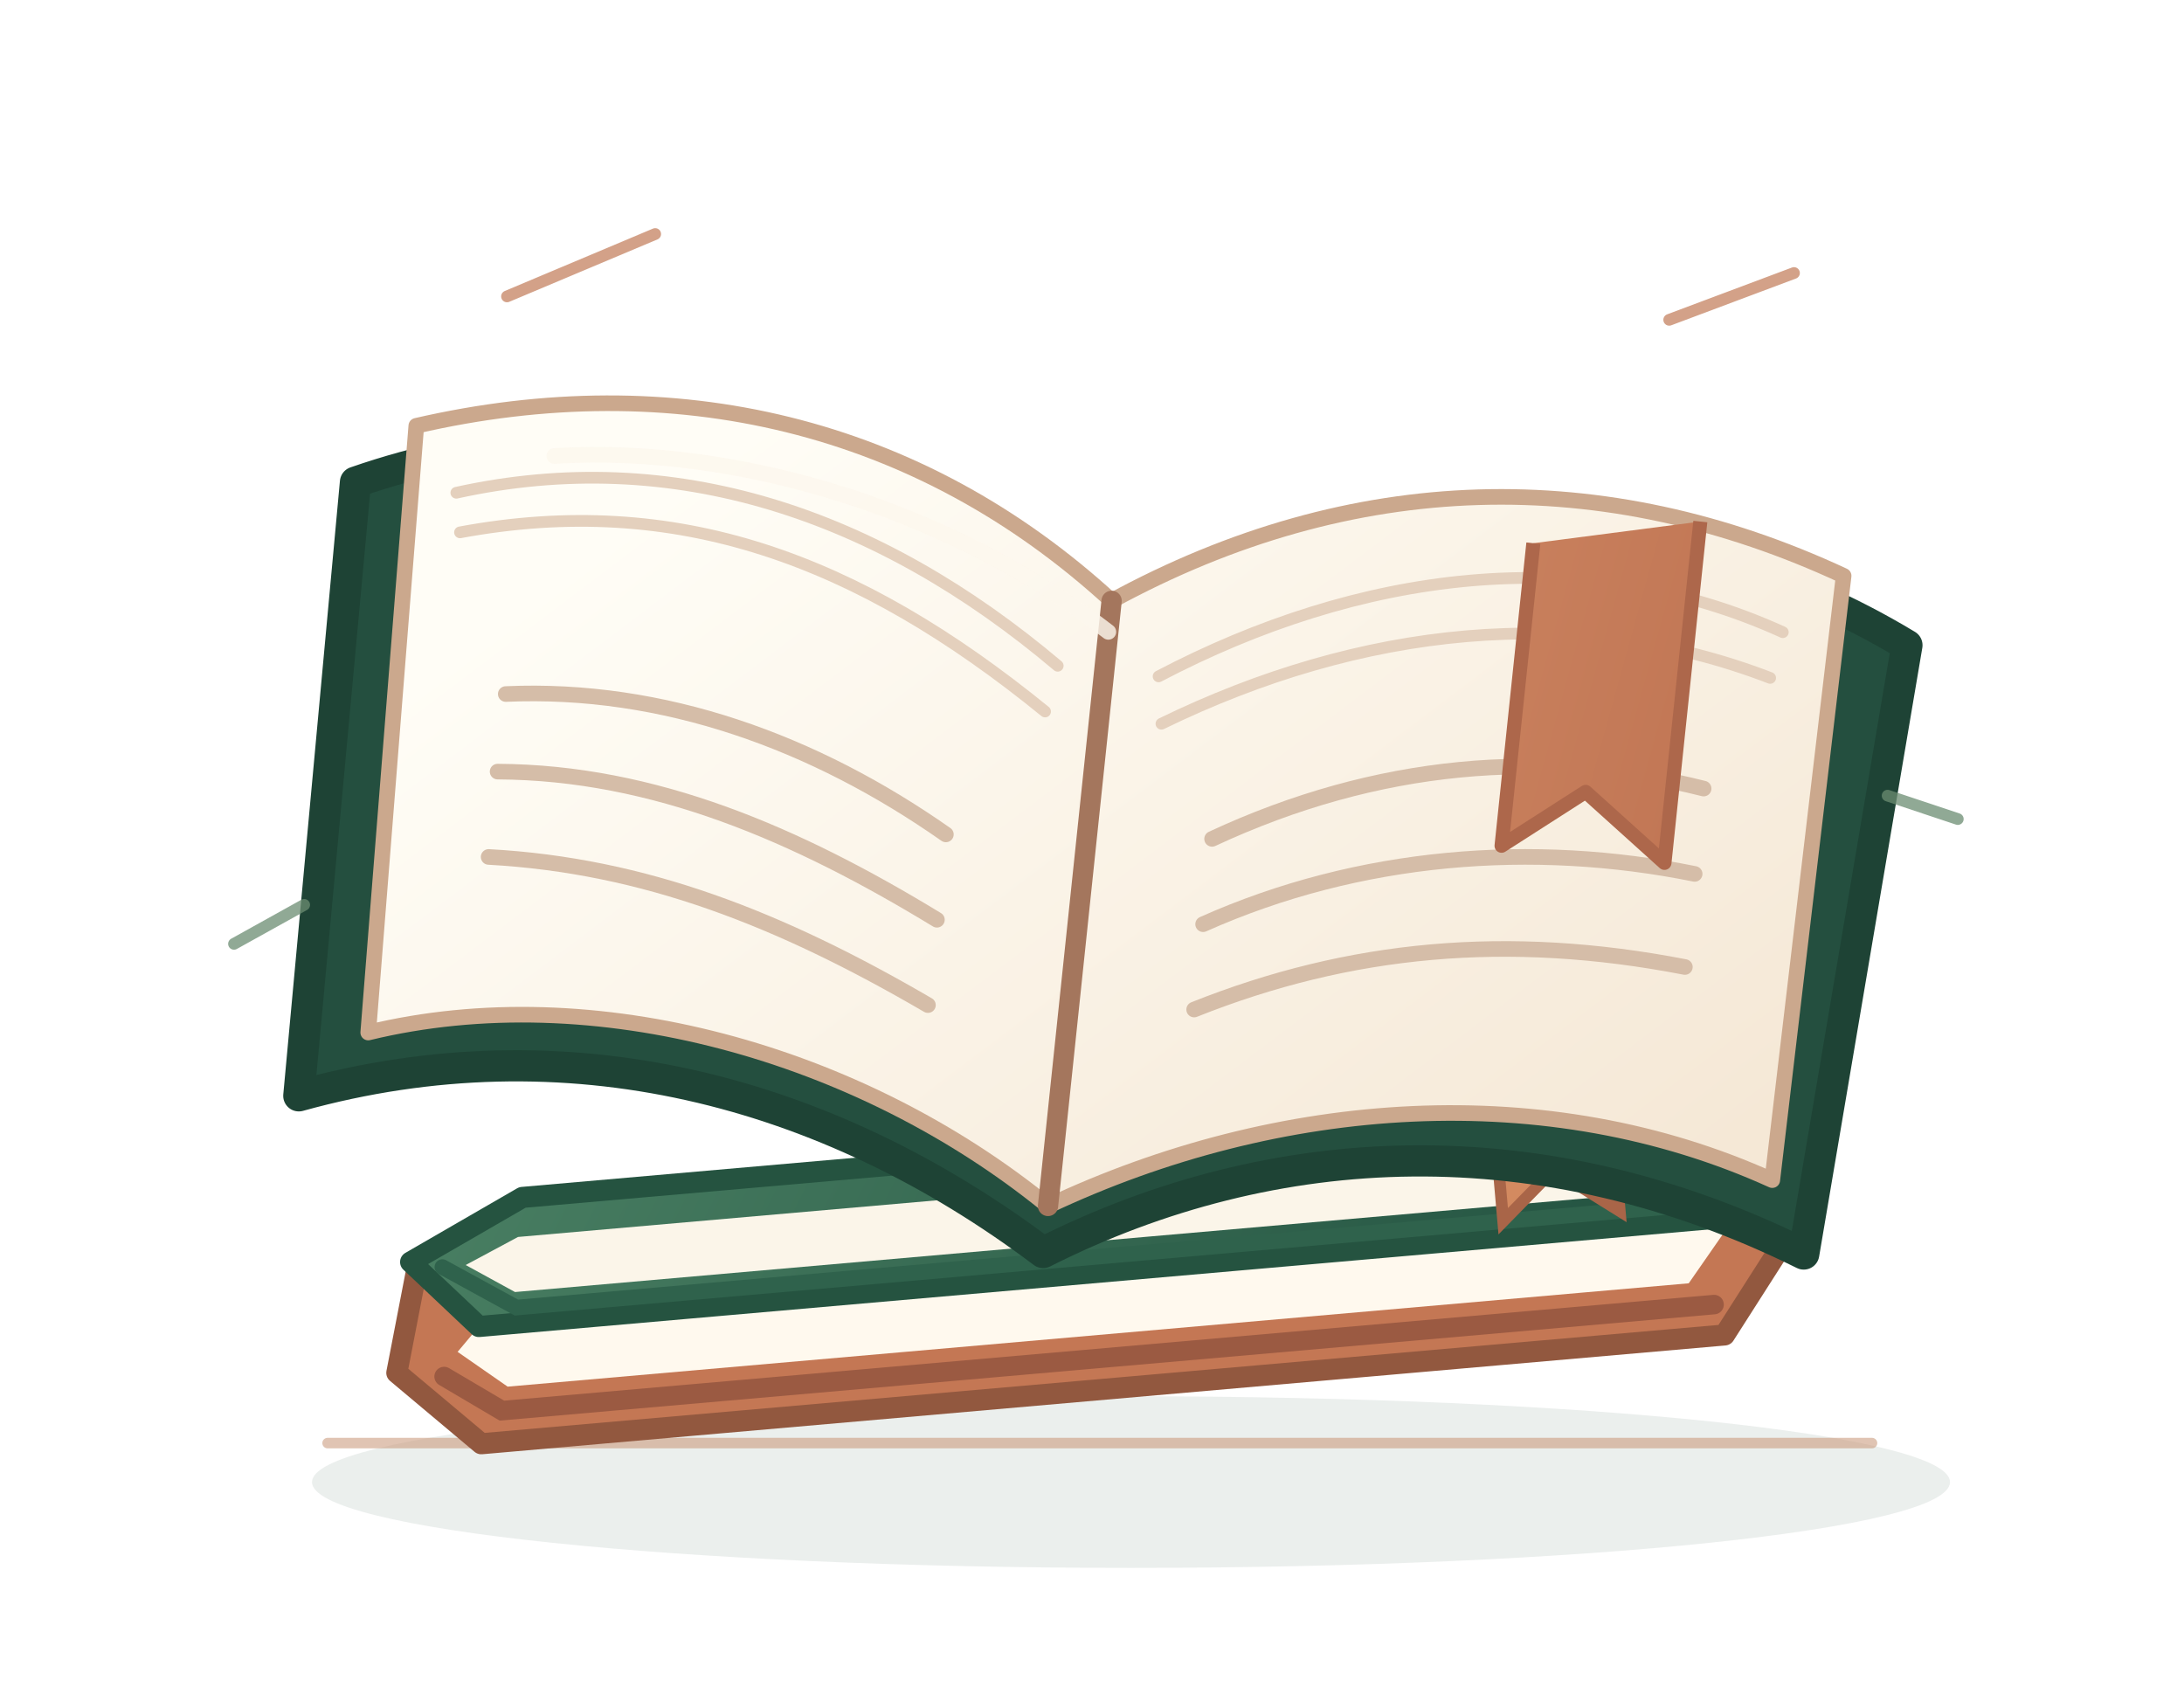
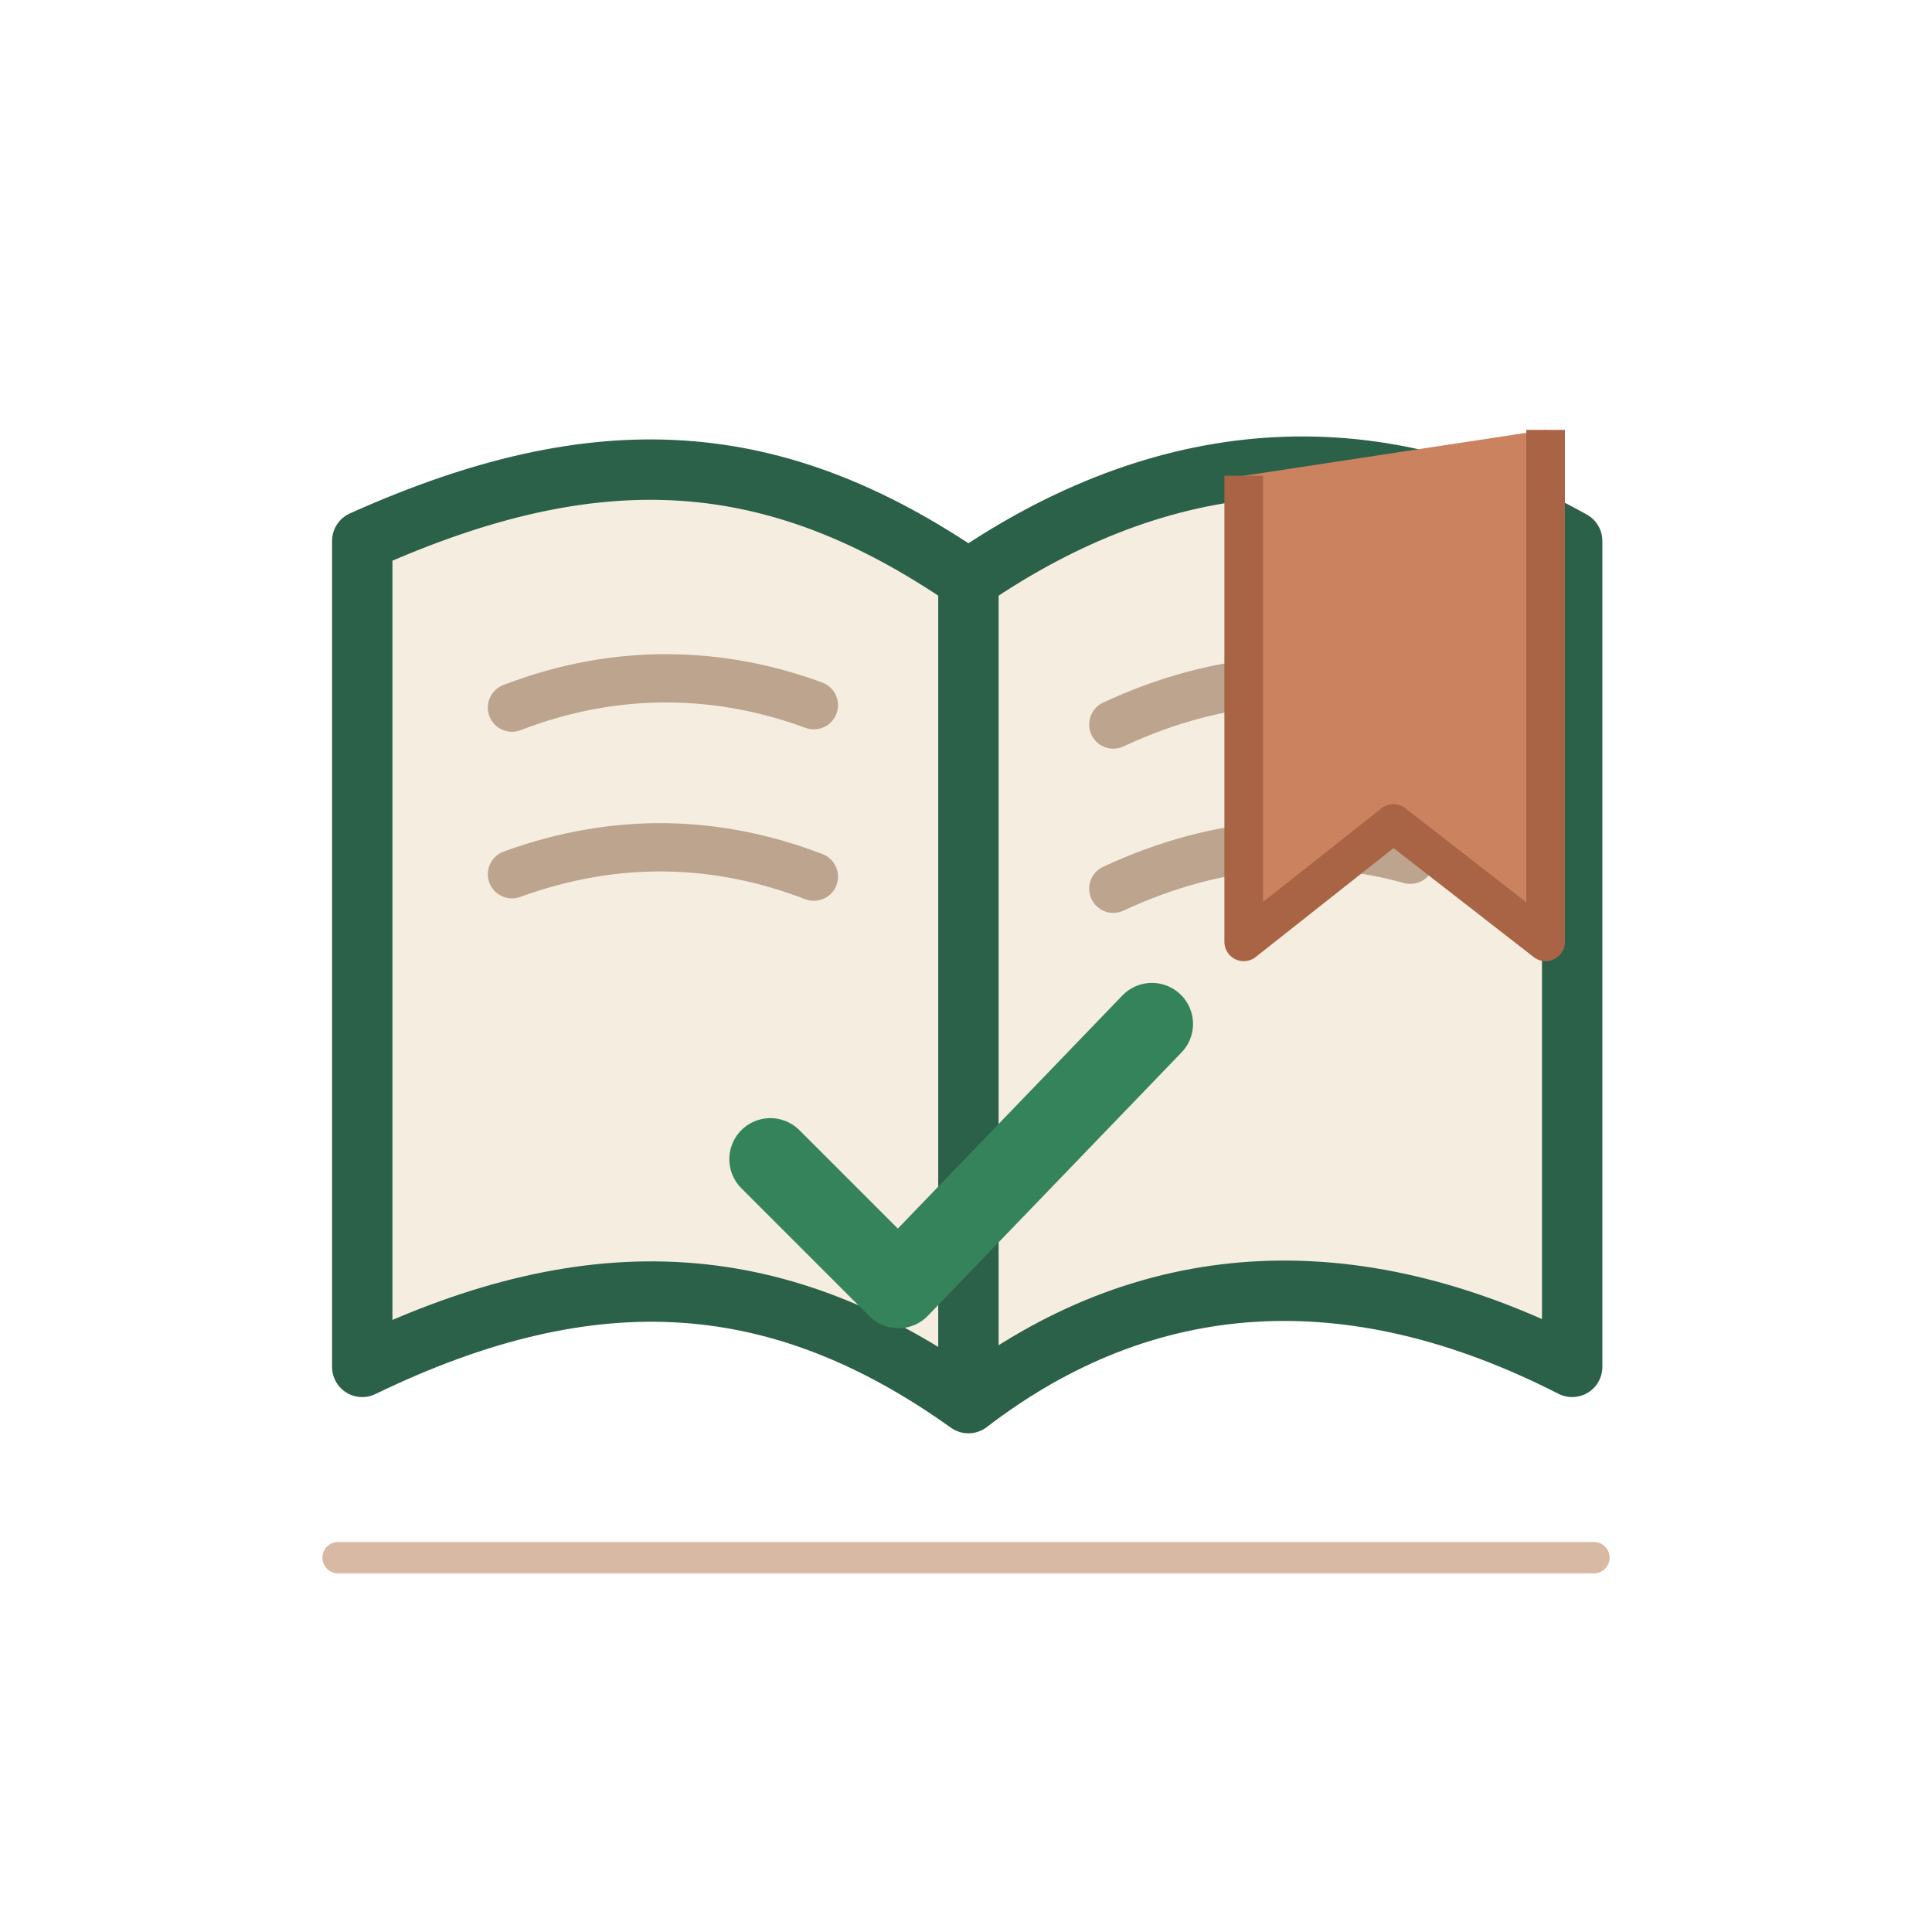
- <svg xmlns="http://www.w3.org/2000/svg" viewBox="0 0 280 218" fill="none" aria-hidden="true">
-   <defs>
-     <linearGradient id="leaf" x1="64" y1="85" x2="219" y2="179" gradientUnits="userSpaceOnUse">
-       <stop stop-color="#4F8668" />
-       <stop offset="1" stop-color="#204F3E" />
-     </linearGradient>
-     <linearGradient id="paper" x1="88" y1="63" x2="190" y2="172" gradientUnits="userSpaceOnUse">
-       <stop stop-color="#FFFDF6" />
-       <stop offset="1" stop-color="#F5E8D6" />
-     </linearGradient>
-     <linearGradient id="copper" x1="66" y1="163" x2="222" y2="189" gradientUnits="userSpaceOnUse">
-       <stop stop-color="#E0A17A" />
-       <stop offset="1" stop-color="#BD704F" />
-     </linearGradient>
-   </defs>
-   <ellipse cx="145" cy="190" rx="105" ry="11" fill="#244A37" opacity=".09" />
-   <path d="M42 185h198" stroke="#C99A7C" stroke-width="1.35" stroke-linecap="round" opacity=".58" />
-   <g transform="rotate(-5 142 162)">
-     <path d="M54 154h167l9 11-10 13H60l-10-10 4-14Z" fill="#C47754" stroke="#92583F" stroke-width="2.7" stroke-linejoin="round" />
-     <path d="M65 159h151l5 6-5 6H64l-6-5 7-7Z" fill="#FFF9EE" />
-     <path d="M56 169l7 5h156" stroke="#9B5A42" stroke-width="2.5" stroke-linecap="round" />
-     <path d="M68 147h157l8 8-9 8H61l-8-9 15-7Z" fill="url(#leaf)" stroke="#255340" stroke-width="2.7" stroke-linejoin="round" />
-     <path d="M67 152h154l4 4-5 3H66l-6-4 7-3Z" fill="#FBF5E9" />
-     <path d="M57 155l9 6h153" stroke="#2F624C" stroke-width="2" stroke-linecap="round" />
-     <path d="M193 142v19l7-6 8 6v-19" fill="#D38A60" stroke="#A96548" stroke-width="1.5" />
-   </g>
-   <g transform="rotate(6 141 101)">
-     <path d="M42 72C74 57 109 61 140 79c33-19 70-22 102-7l-5 79c-35-13-69-8-97 10-30-18-64-23-97-10l-1-79Z" fill="#244F3F" stroke="#1E4335" stroke-width="4" stroke-linejoin="round" />
-     <path d="M49 64c32-11 64-7 91 13v78c-26-17-61-23-89-13l-2-78Z" fill="url(#paper)" stroke="#CBA88D" stroke-width="2" stroke-linejoin="round" />
-     <path d="M140 77c29-20 61-24 93-13l-1 78c-30-10-64-4-92 13V77Z" fill="url(#paper)" stroke="#CBA88D" stroke-width="2" stroke-linejoin="round" />
-     <path d="M140 77v78" stroke="#A4765D" stroke-width="2.6" stroke-linecap="round" />
-     <path d="M55 72c27-9 54-3 79 14m-78-9c27-8 51-2 77 15" stroke="#E4D0BD" stroke-width="1.5" stroke-linecap="round" />
-     <path d="M147 86c24-16 52-23 79-14m-78 20c24-15 51-21 77-14" stroke="#E4D0BD" stroke-width="1.5" stroke-linecap="round" />
-     <g stroke="#D5BDA8" stroke-width="2" stroke-linecap="round">
-       <path d="M64 97c20-3 40 2 58 12M64 107c20-2 39 4 58 13M64 118c20-1 38 4 58 13" />
-       <path d="M156 106c20-12 41-16 62-13M156 117c19-11 41-15 62-13M156 128c19-10 39-14 62-12" />
-     </g>
-     <path d="M193 64v39l10-8 11 8V59" fill="url(#copper)" stroke="#AD674B" stroke-width="1.8" stroke-linejoin="round" />
-     <path d="M140 81c-21-13-49-19-73-15" stroke="#FDF7ED" stroke-width="2" opacity=".8" stroke-linecap="round" />
-   </g>
-   <path d="M65 38l19-8M214 41l16-6" stroke="#C07956" stroke-width="1.5" stroke-linecap="round" opacity=".7" />
-   <path d="M242 102l9 3M39 116l-9 5" stroke="#6B8C71" stroke-width="1.5" stroke-linecap="round" opacity=".75" />
+ <svg xmlns="http://www.w3.org/2000/svg" viewBox="0 0 80 80" fill="none" aria-hidden="true">
+   <path d="M15 22.4c9.8-4.4 17.1-3.9 25.1 1.6 8-5.5 16.6-6.3 25-1.6v34.2c-9.2-4.7-17.7-4.1-25 1.5-7.7-5.5-15.4-6.2-25.1-1.5V22.4Z" fill="#F5EDE0" stroke="#2B6049" stroke-width="2.5" stroke-linejoin="round" />
+   <path d="M40.1 24v34" stroke="#2B6049" stroke-width="2.5" stroke-linecap="round" />
+   <path d="M21.2 29.3c4.4-1.7 8.7-1.5 12.5-.1M21.2 36.2c4.4-1.6 8.6-1.4 12.5.1" stroke="#BCA48E" stroke-width="2" stroke-linecap="round" />
+   <path d="M46.1 30c4.5-2.1 8.7-2.2 12.3-1.2M46.1 36.8c4.5-2.1 8.7-2.2 12.3-1.2" stroke="#BCA48E" stroke-width="2" stroke-linecap="round" />
+   <path d="M51.5 19.7V39l6.2-4.9L64 39V17.8" fill="#CB825F" stroke="#A96345" stroke-width="1.6" stroke-linejoin="round" />
+   <path d="m31.9 48 5.3 5.3 10.5-10.9" stroke="#34835B" stroke-width="3.4" stroke-linecap="round" stroke-linejoin="round" />
+   <path d="M14 64.5h52" stroke="#C39372" stroke-width="1.3" stroke-linecap="round" opacity=".65" />
</svg>
